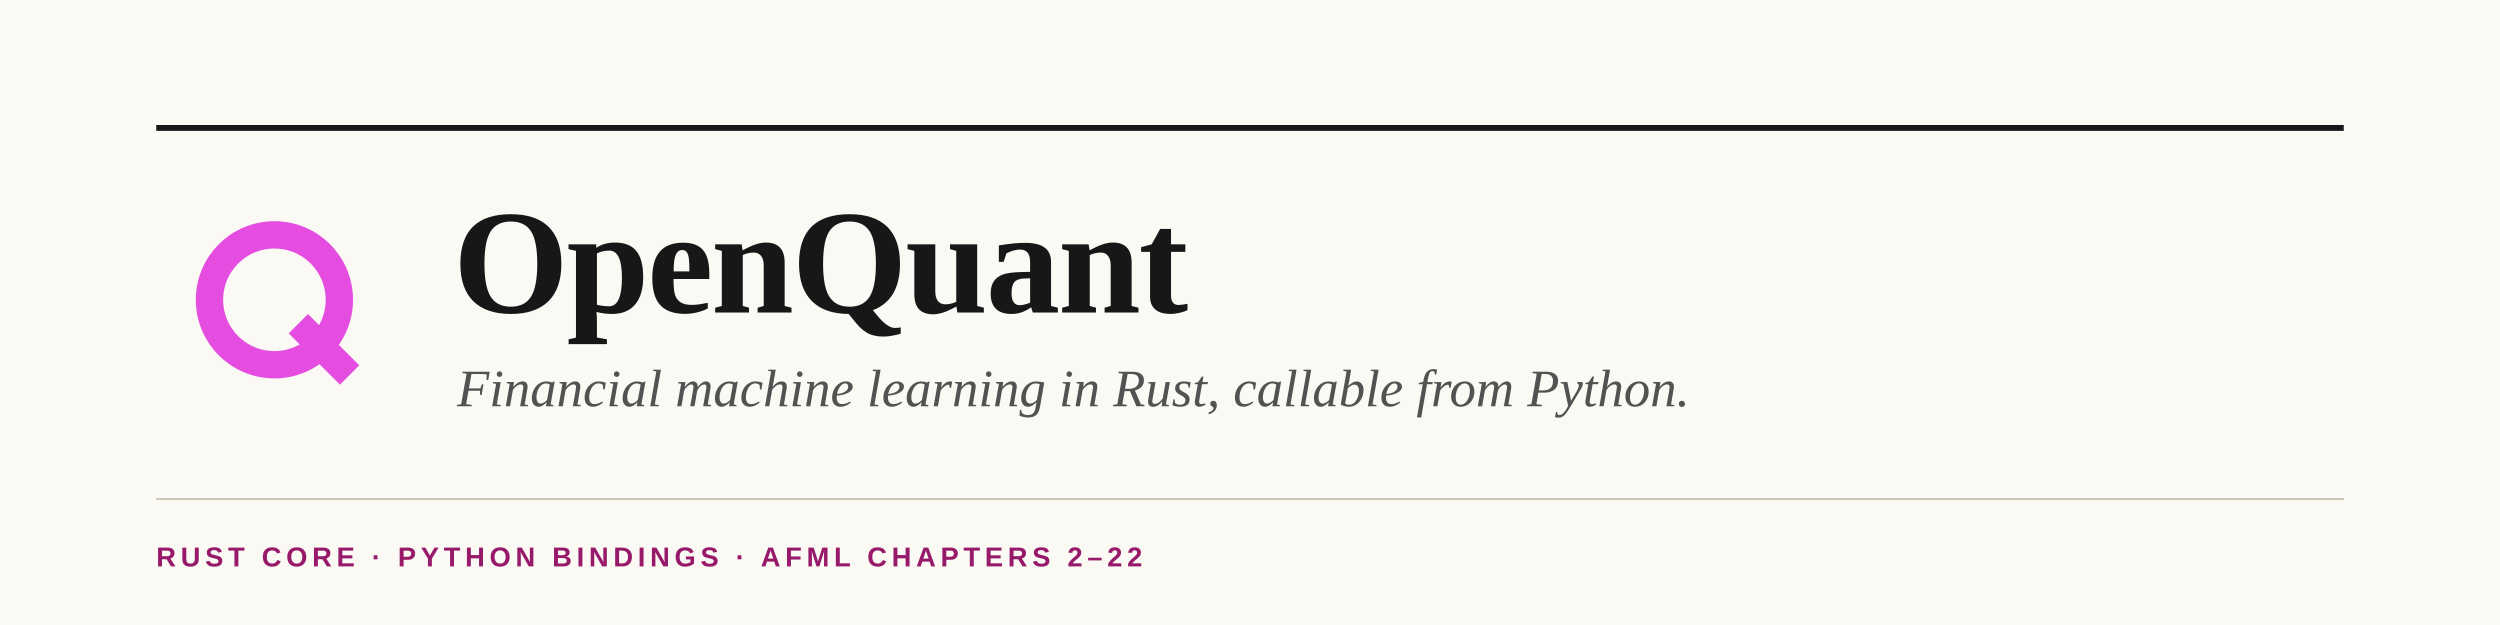
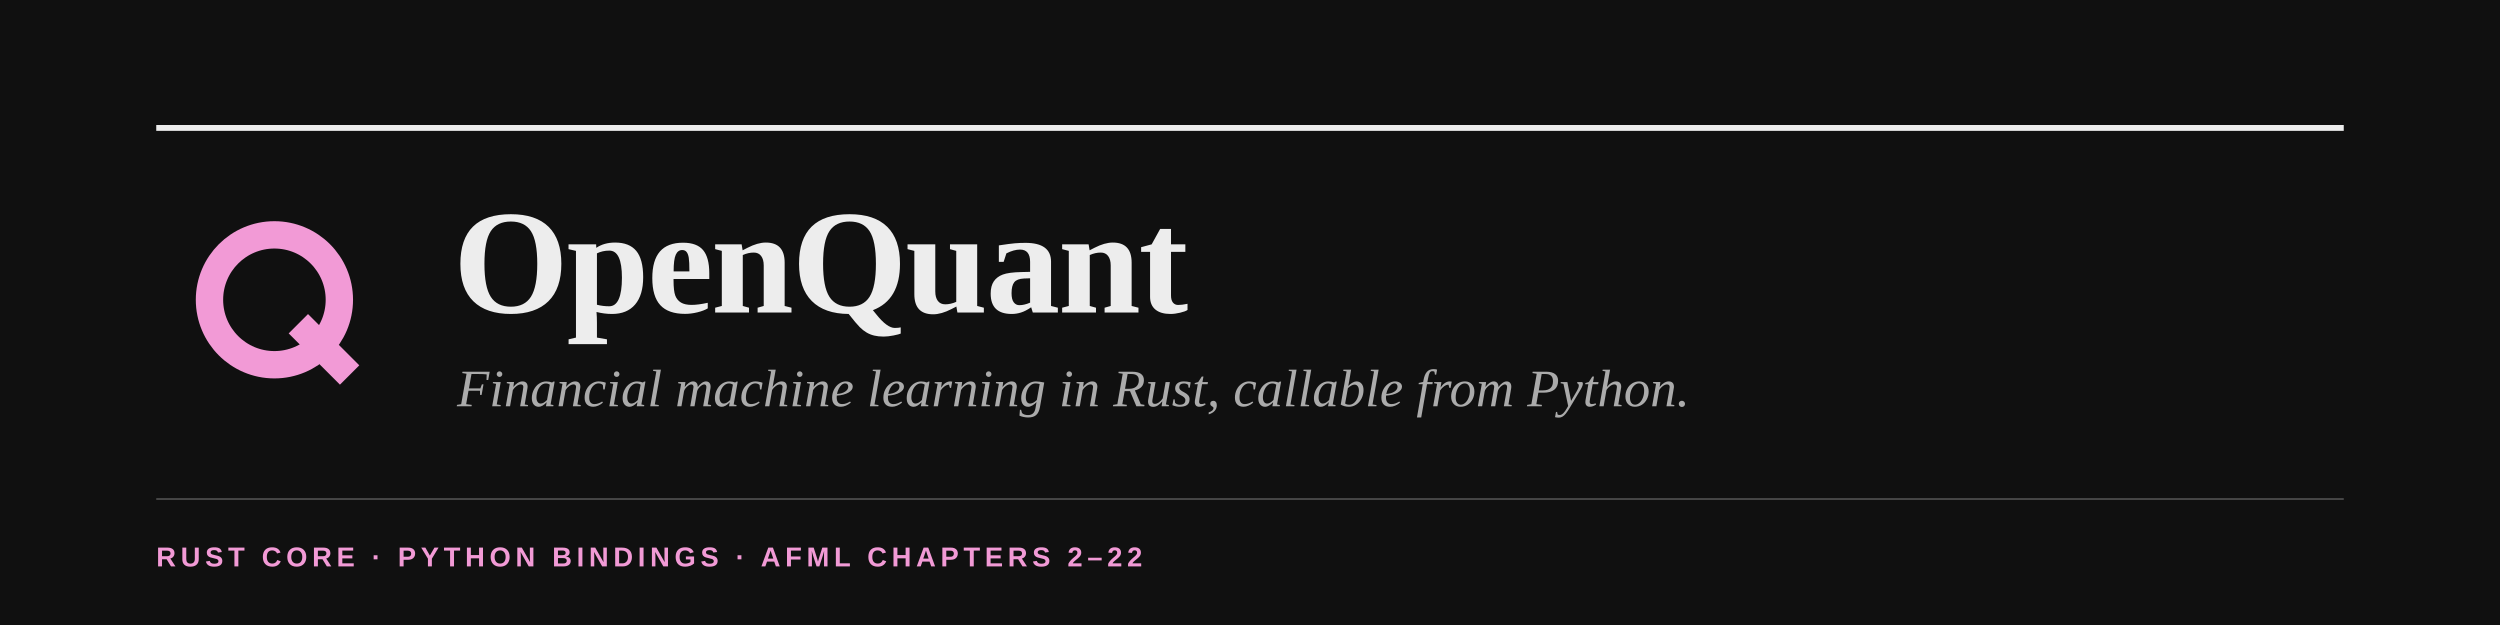
<svg xmlns="http://www.w3.org/2000/svg" viewBox="0 0 1280 320" role="img" aria-labelledby="banner-title banner-desc">
-   <rect width="1280" height="320" fill="#fbf9f4" />
-   <rect x="80" y="64" width="1120" height="3" fill="#171717" />
-   <rect x="80" y="255" width="1120" height="1" fill="#cdc4b1" />
+   <rect width="1280" height="320" fill="#101010" />
+   <rect x="80" y="64" width="1120" height="3" fill="#ededed" />
+   <rect x="80" y="255" width="1120" height="1" fill="#464646" />
  <svg x="88" y="101" width="112" height="112" viewBox="0 0 64 64" aria-hidden="true">
-     <g color="#e44de0">
+     <g color="#f29ad6">
      <circle cx="30" cy="30" r="19" fill="none" stroke="currentColor" stroke-width="8" />
      <path d="M37 37 52 52" fill="none" stroke="currentColor" stroke-width="8" />
    </g>
  </svg>
-   <text x="232" y="160" font-family="Newsreader, 'Iowan Old Style', Georgia, 'Times New Roman', serif" font-size="76" font-weight="600" letter-spacing="-1" fill="#171717">OpenQuant</text>
-   <text x="234" y="208" font-family="Newsreader, 'Iowan Old Style', Georgia, 'Times New Roman', serif" font-size="27" font-style="italic" fill="#525252">Financial machine learning in Rust, callable from Python.</text>
-   <text x="80" y="290" font-family="'IBM Plex Sans', 'Helvetica Neue', Arial, sans-serif" font-size="14" font-weight="600" letter-spacing="2.4" fill="#97196a">RUST CORE  ·  PYTHON BINDINGS  ·  AFML CHAPTERS 2–22</text>
+   <text x="232" y="160" font-family="Newsreader, 'Iowan Old Style', Georgia, 'Times New Roman', serif" font-size="76" font-weight="600" letter-spacing="-1" fill="#ededed">OpenQuant</text>
+   <text x="234" y="208" font-family="Newsreader, 'Iowan Old Style', Georgia, 'Times New Roman', serif" font-size="27" font-style="italic" fill="#ababab">Financial machine learning in Rust, callable from Python.</text>
+   <text x="80" y="290" font-family="'IBM Plex Sans', 'Helvetica Neue', Arial, sans-serif" font-size="14" font-weight="600" letter-spacing="2.4" fill="#f29ad6">RUST CORE  ·  PYTHON BINDINGS  ·  AFML CHAPTERS 2–22</text>
</svg>
